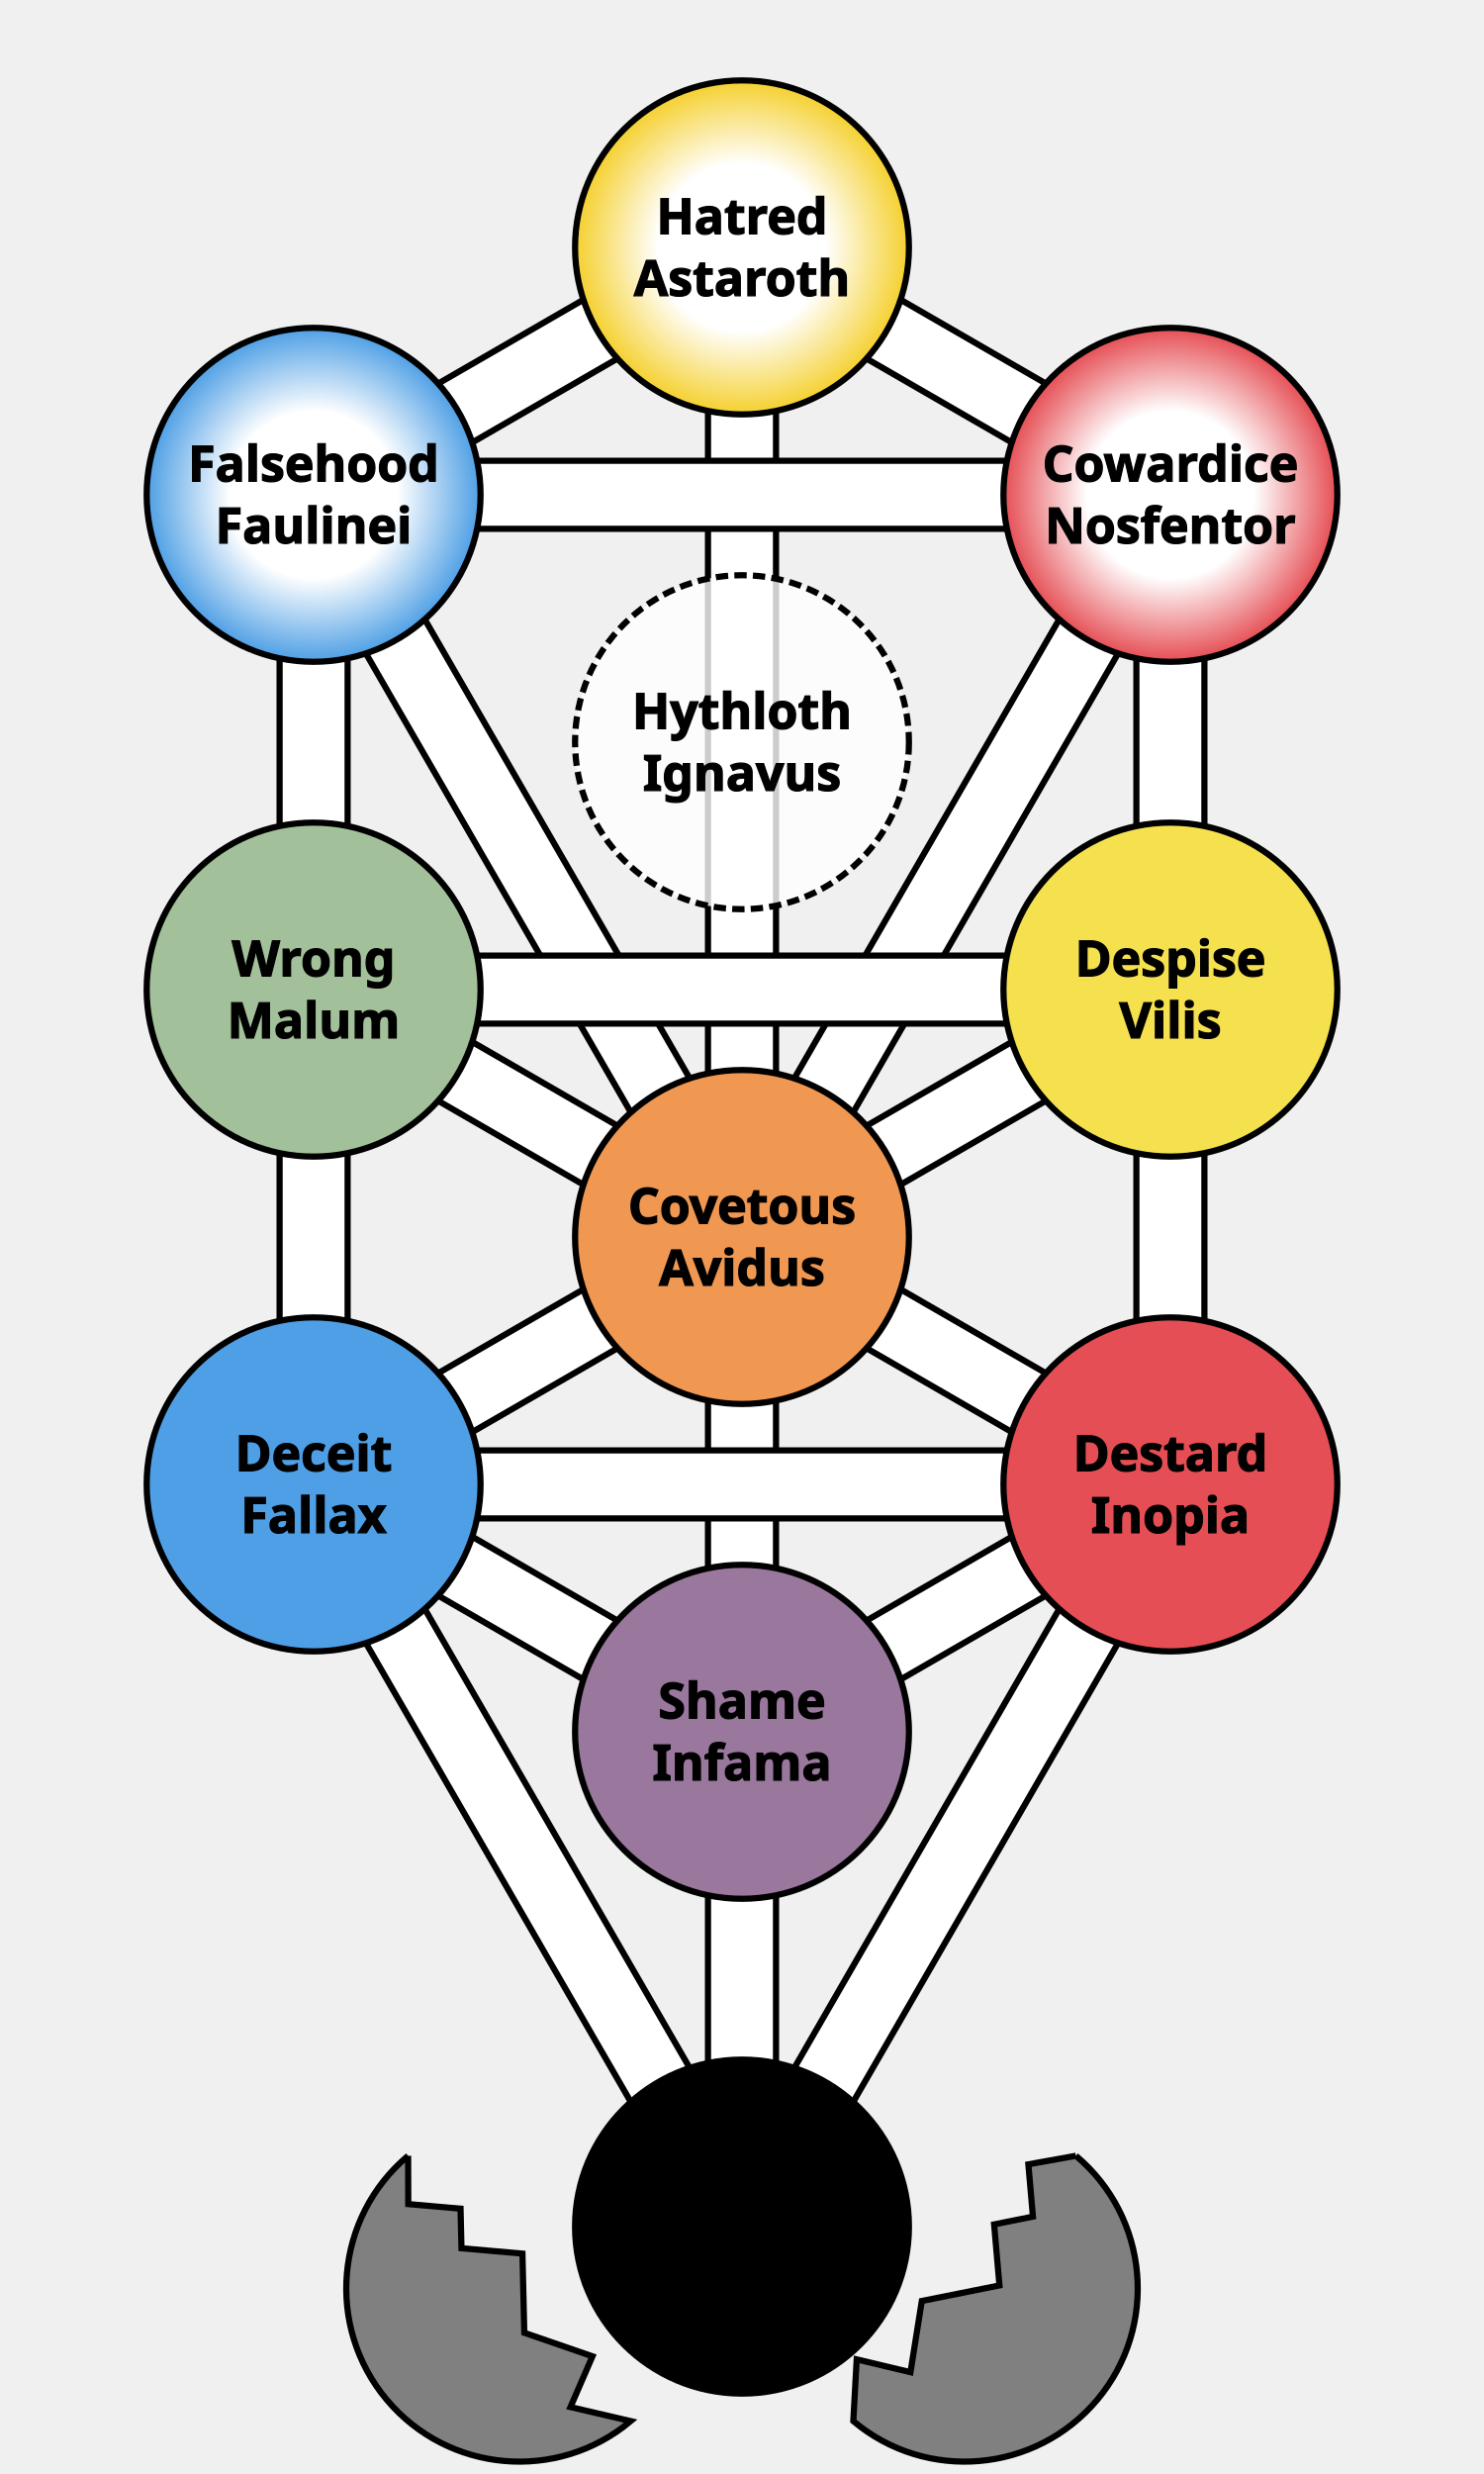
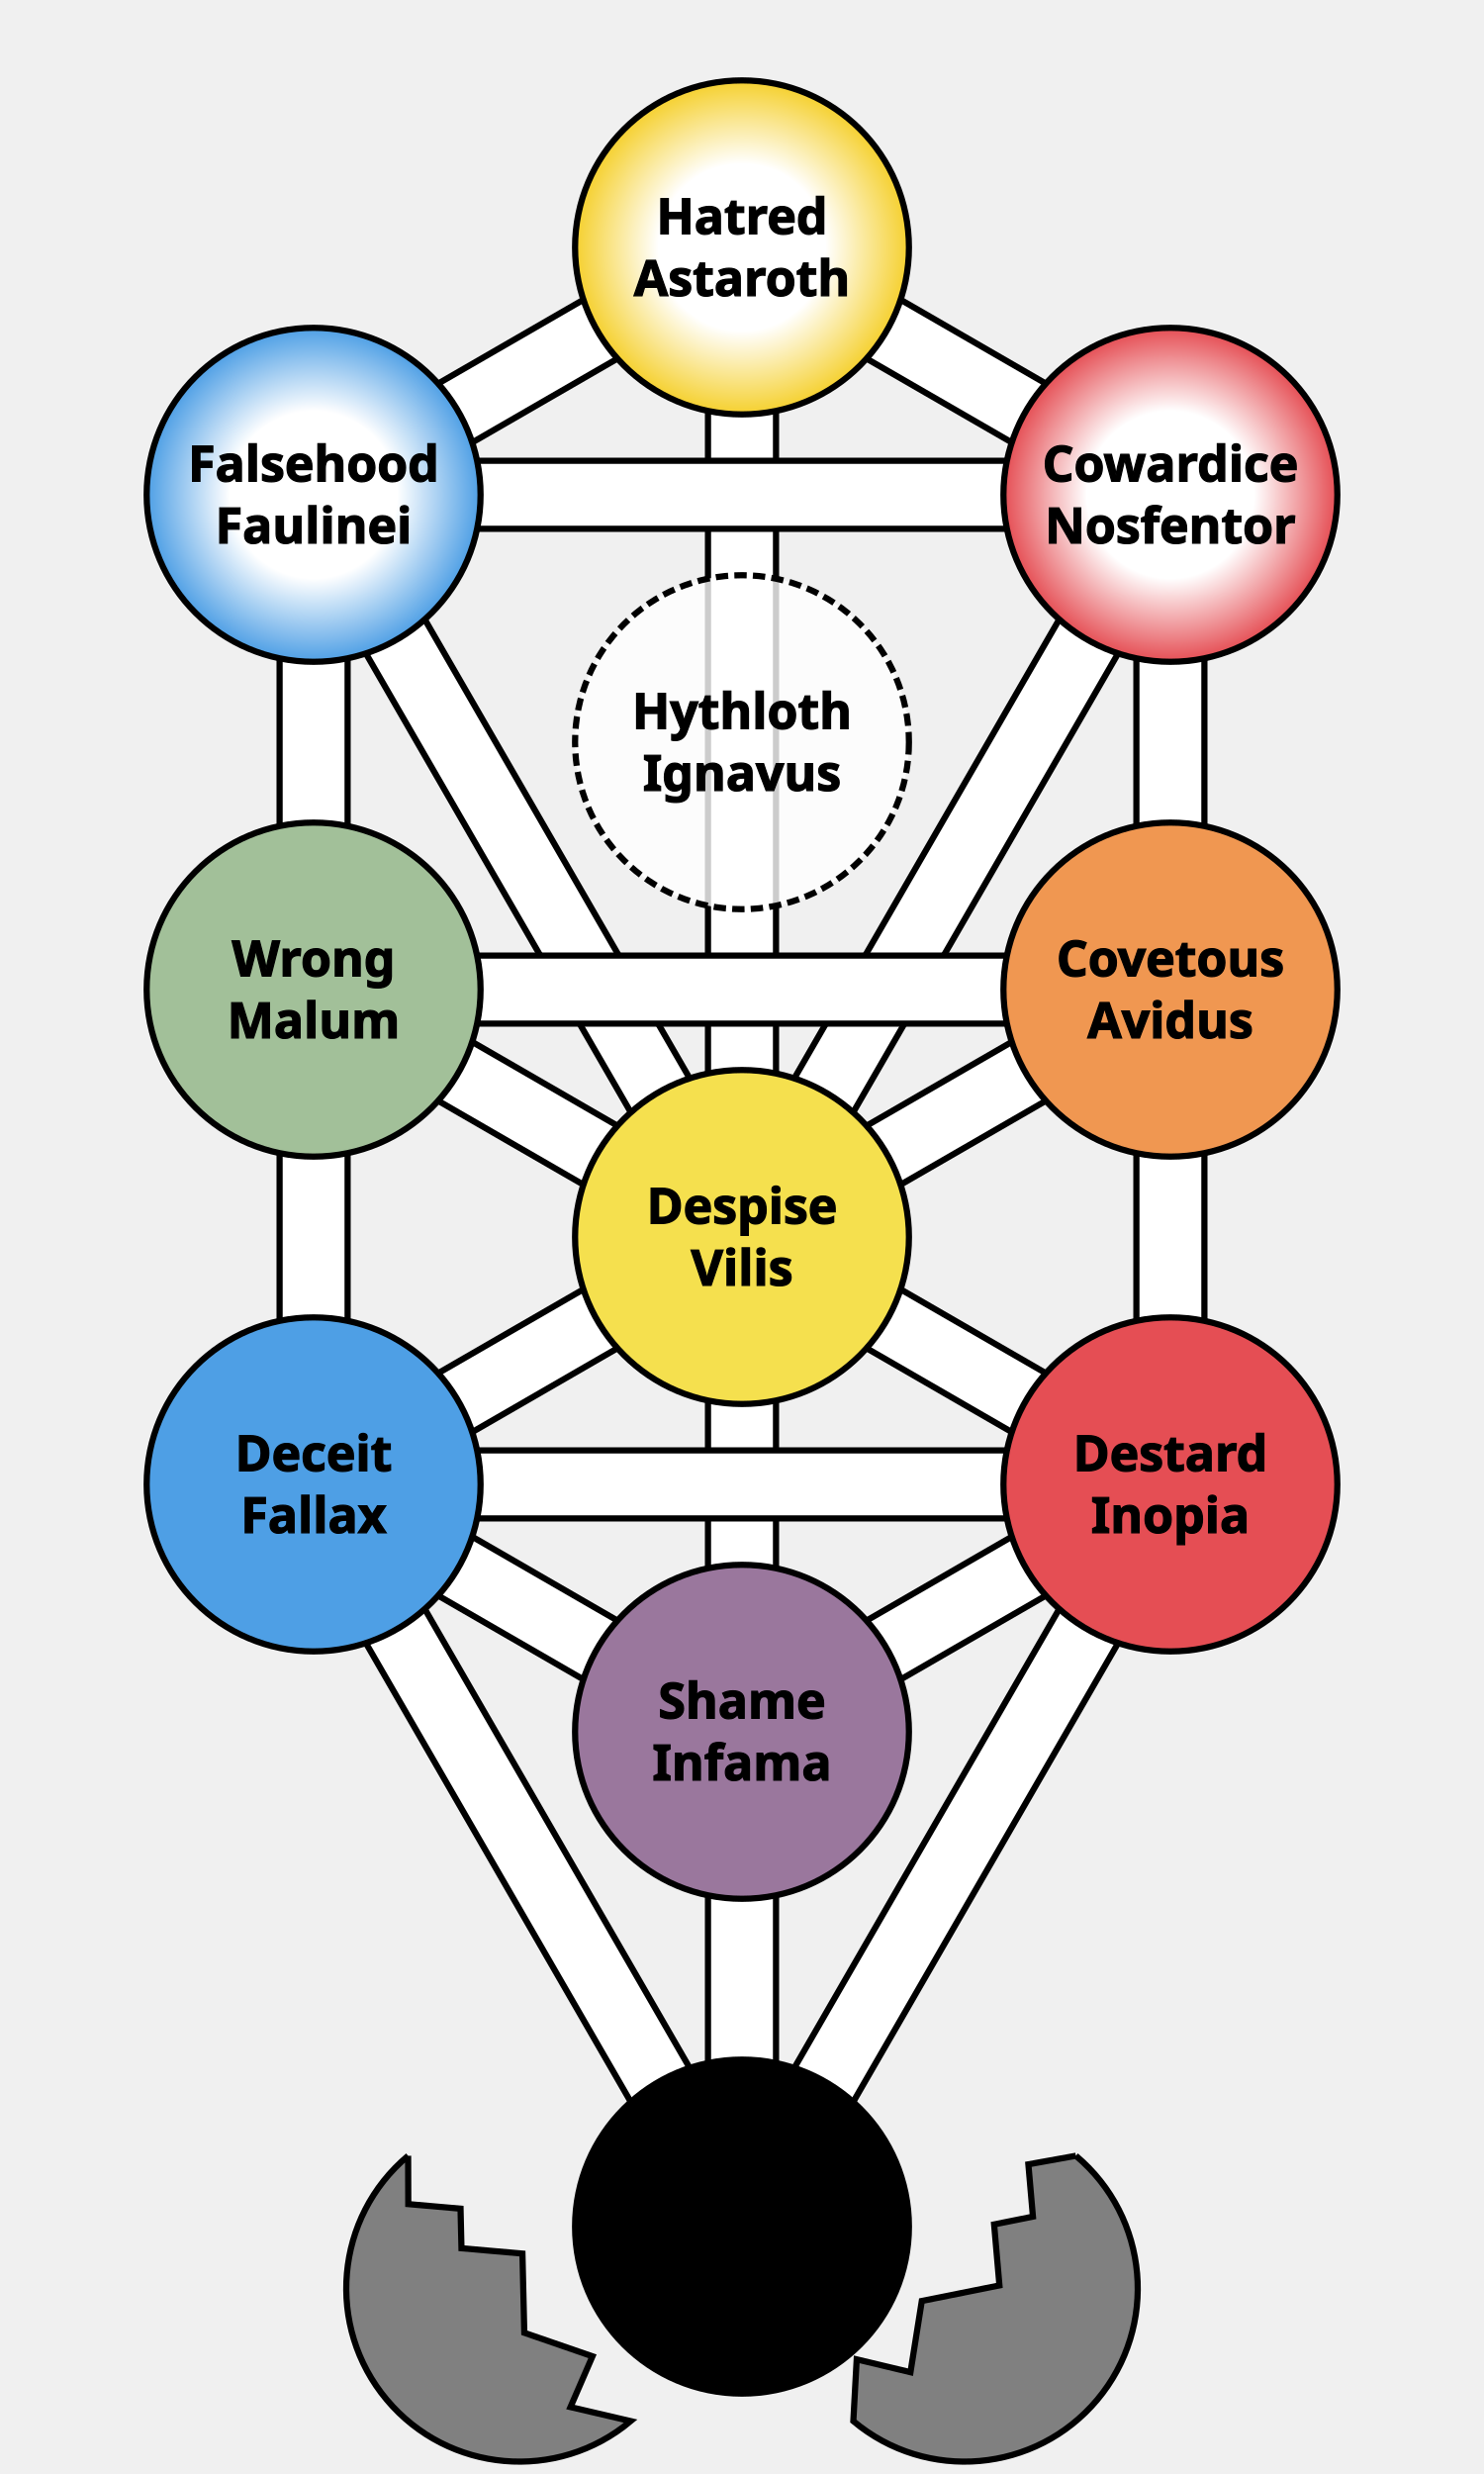
- <svg xmlns="http://www.w3.org/2000/svg" version="1.2" width="360" height="600" viewBox="-600 -1000 1200 2000" preserveAspectRatio="xMinYMin meet">
+ <svg xmlns="http://www.w3.org/2000/svg" xmlns:xlink="http://www.w3.org/1999/xlink" version="1.2" width="360" height="600" viewBox="-600 -1000 1200 2000" preserveAspectRatio="xMinYMin meet">
  <style type="text/css">

   g.midtext text {
      text-anchor: middle; 
      dominant-baseline: middle; 
   } 

</style>
  <defs>
    <circle id="sephira" r="135">
      </circle>
    <path id="path-11" fill="none" d="M0,-800 L 346.41,-600" />
    <path id="path-12" fill="none" d="M-346.41,-600 L0,-800" />
    <path id="path-13" fill="none" d="M0,-800 L 0,0" />
    <path id="path-14" fill="none" d="M-346.41,-600 L346.41,-600" />
    <path id="path-15" fill="none" d="M0,0 L346.41,-600" />
    <path id="path-16" fill="none" d="M346.41,-600 L346.41,-200" />
    <path id="path-17" fill="none" d="M-346.41,-600 L0,0" />
    <path id="path-18" fill="none" d="M-346.41,-600 L-346.41,-200" />
    <path id="path-19" fill="none" d="M-346.41,-200 L346.41,-200" />
    <path id="path-20" fill="none" d="M0,0 L346.41,-200" />
    <path id="path-21" fill="none" d="M346.41,-200 L346.41,200" />
    <path id="path-22" fill="none" d="M-346.41,-200 L0,0" />
    <path id="path-23" fill="none" d="M-346.41,-200 L-346.41,200" />
    <path id="path-24" fill="none" d="M0,0 L346.41,200" />
    <path id="path-25" fill="none" d="M0,0 L0,400" />
    <path id="path-26" fill="none" d="M-346.41,200 L0,0" />
    <path id="path-27" fill="none" d="M-346.41,200 L346.41,200" />
    <path id="path-28" fill="none" d="M0,400 L346.41,200" />
    <path id="path-29" fill="none" d="M0,800 L346.41,200" />
    <path id="path-30" fill="none" d="M-346.41,200 L0,400" />
    <path id="path-31" fill="none" d="M-346.41,200 L0,800" />
    <path id="path-32" fill="none" d="M0,400 L0,800" />
  </defs>
  <g>
-     <use href="#path-11" stroke="black" stroke-width="60" />
-     <use href="#path-11" stroke="white" stroke-width="50" />
-     <use href="#path-12" stroke="black" stroke-width="60" />
-     <use href="#path-12" stroke="white" stroke-width="50" />
-     <use href="#path-13" stroke="black" stroke-width="60" />
-     <use href="#path-13" stroke="white" stroke-width="50" />
-     <use href="#path-14" stroke="black" stroke-width="60" />
-     <use href="#path-14" stroke="white" stroke-width="50" />
-     <use href="#path-15" stroke="black" stroke-width="60" />
-     <use href="#path-15" stroke="white" stroke-width="50" />
-     <use href="#path-16" stroke="black" stroke-width="60" />
-     <use href="#path-16" stroke="white" stroke-width="50" />
-     <use href="#path-17" stroke="black" stroke-width="60" />
-     <use href="#path-17" stroke="white" stroke-width="50" />
-     <use href="#path-18" stroke="black" stroke-width="60" />
-     <use href="#path-18" stroke="white" stroke-width="50" />
-     <use href="#path-19" stroke="black" stroke-width="60" />
-     <use href="#path-19" stroke="white" stroke-width="50" />
-     <use href="#path-20" stroke="black" stroke-width="60" />
-     <use href="#path-20" stroke="white" stroke-width="50" />
-     <use href="#path-21" stroke="black" stroke-width="60" />
-     <use href="#path-21" stroke="white" stroke-width="50" />
-     <use href="#path-22" stroke="black" stroke-width="60" />
-     <use href="#path-22" stroke="white" stroke-width="50" />
-     <use href="#path-23" stroke="black" stroke-width="60" />
-     <use href="#path-23" stroke="white" stroke-width="50" />
-     <use href="#path-24" stroke="black" stroke-width="60" />
-     <use href="#path-24" stroke="white" stroke-width="50" />
-     <use href="#path-25" stroke="black" stroke-width="60" />
-     <use href="#path-25" stroke="white" stroke-width="50" />
-     <use href="#path-26" stroke="black" stroke-width="60" />
-     <use href="#path-26" stroke="white" stroke-width="50" />
-     <use href="#path-27" stroke="black" stroke-width="60" />
-     <use href="#path-27" stroke="white" stroke-width="50" />
-     <use href="#path-28" stroke="black" stroke-width="60" />
-     <use href="#path-28" stroke="white" stroke-width="50" />
-     <use href="#path-29" stroke="black" stroke-width="60" />
-     <use href="#path-29" stroke="white" stroke-width="50" />
-     <use href="#path-30" stroke="black" stroke-width="60" />
-     <use href="#path-30" stroke="white" stroke-width="50" />
-     <use href="#path-31" stroke="black" stroke-width="60" />
-     <use href="#path-31" stroke="white" stroke-width="50" />
-     <use href="#path-32" stroke="black" stroke-width="60" />
-     <use href="#path-32" stroke="white" stroke-width="50" />
+     <use xlink:href="#path-11" stroke="black" stroke-width="60" />
+     <use xlink:href="#path-11" stroke="white" stroke-width="50" />
+     <use xlink:href="#path-12" stroke="black" stroke-width="60" />
+     <use xlink:href="#path-12" stroke="white" stroke-width="50" />
+     <use xlink:href="#path-13" stroke="black" stroke-width="60" />
+     <use xlink:href="#path-13" stroke="white" stroke-width="50" />
+     <use xlink:href="#path-14" stroke="black" stroke-width="60" />
+     <use xlink:href="#path-14" stroke="white" stroke-width="50" />
+     <use xlink:href="#path-15" stroke="black" stroke-width="60" />
+     <use xlink:href="#path-15" stroke="white" stroke-width="50" />
+     <use xlink:href="#path-16" stroke="black" stroke-width="60" />
+     <use xlink:href="#path-16" stroke="white" stroke-width="50" />
+     <use xlink:href="#path-17" stroke="black" stroke-width="60" />
+     <use xlink:href="#path-17" stroke="white" stroke-width="50" />
+     <use xlink:href="#path-18" stroke="black" stroke-width="60" />
+     <use xlink:href="#path-18" stroke="white" stroke-width="50" />
+     <use xlink:href="#path-19" stroke="black" stroke-width="60" />
+     <use xlink:href="#path-19" stroke="white" stroke-width="50" />
+     <use xlink:href="#path-20" stroke="black" stroke-width="60" />
+     <use xlink:href="#path-20" stroke="white" stroke-width="50" />
+     <use xlink:href="#path-21" stroke="black" stroke-width="60" />
+     <use xlink:href="#path-21" stroke="white" stroke-width="50" />
+     <use xlink:href="#path-22" stroke="black" stroke-width="60" />
+     <use xlink:href="#path-22" stroke="white" stroke-width="50" />
+     <use xlink:href="#path-23" stroke="black" stroke-width="60" />
+     <use xlink:href="#path-23" stroke="white" stroke-width="50" />
+     <use xlink:href="#path-24" stroke="black" stroke-width="60" />
+     <use xlink:href="#path-24" stroke="white" stroke-width="50" />
+     <use xlink:href="#path-25" stroke="black" stroke-width="60" />
+     <use xlink:href="#path-25" stroke="white" stroke-width="50" />
+     <use xlink:href="#path-26" stroke="black" stroke-width="60" />
+     <use xlink:href="#path-26" stroke="white" stroke-width="50" />
+     <use xlink:href="#path-27" stroke="black" stroke-width="60" />
+     <use xlink:href="#path-27" stroke="white" stroke-width="50" />
+     <use xlink:href="#path-28" stroke="black" stroke-width="60" />
+     <use xlink:href="#path-28" stroke="white" stroke-width="50" />
+     <use xlink:href="#path-29" stroke="black" stroke-width="60" />
+     <use xlink:href="#path-29" stroke="white" stroke-width="50" />
+     <use xlink:href="#path-30" stroke="black" stroke-width="60" />
+     <use xlink:href="#path-30" stroke="white" stroke-width="50" />
+     <use xlink:href="#path-31" stroke="black" stroke-width="60" />
+     <use xlink:href="#path-31" stroke="white" stroke-width="50" />
+     <use xlink:href="#path-32" stroke="black" stroke-width="60" />
+     <use xlink:href="#path-32" stroke="white" stroke-width="50" />
  </g>
  <g stroke="black" stroke-width="5">
    <radialGradient id="loveGrad">
      <stop offset="0%" stop-color="white" />
      <stop offset="50%" stop-color="white" />
      <stop offset="100%" stop-color="#f5d02e" />
    </radialGradient>
    <radialGradient id="courageGrad">
      <stop offset="0%" stop-color="white" />
      <stop offset="50%" stop-color="white" />
      <stop offset="100%" stop-color="#e54e54" />
    </radialGradient>
    <radialGradient id="truthGrad">
      <stop offset="0%" stop-color="white" />
      <stop offset="50%" stop-color="white" />
      <stop offset="100%" stop-color="#4e9fe5" />
    </radialGradient>
-     <use href="#sephira" fill="url(#loveGrad)" x="0" y="-800" />
-     <use href="#sephira" fill="url(#courageGrad)" x="346.41" y="-600" />
-     <use href="#sephira" fill="url(#truthGrad)" x="-346.41" y="-600" />
-     <use href="#sephira" x="0" y="-400" fill="white" fill-opacity="0.8" stroke-dasharray="10 5" />
-     <use href="#sephira" fill="#f5e04e" x="346.41" y="-200" />
-     <use href="#sephira" fill="#a2c099" x="-346.41" y="-200" />
-     <use href="#sephira" fill="#f09751" x="0" y="0" />
-     <use href="#sephira" fill="#e54e54" x="346.41" y="200" />
-     <use href="#sephira" fill="#4e9fe5" x="-346.41" y="200" />
-     <use href="#sephira" fill="#9a779d" x="0" y="400" />
-     <use href="#sephira" fill="black" x="0" y="800" />
+     <use xlink:href="#sephira" fill="url(#loveGrad)" x="0" y="-800" />
+     <use xlink:href="#sephira" fill="url(#courageGrad)" x="346.41" y="-600" />
+     <use xlink:href="#sephira" fill="url(#truthGrad)" x="-346.41" y="-600" />
+     <use xlink:href="#sephira" x="0" y="-400" fill="white" fill-opacity="0.8" stroke-dasharray="10 5" />
+     <use xlink:href="#sephira" fill="#f09751" x="346.41" y="-200" />
+     <use xlink:href="#sephira" fill="#a2c099" x="-346.41" y="-200" />
+     <use xlink:href="#sephira" fill="#f5e04e" x="0" y="0" />
+     <use xlink:href="#sephira" fill="#e54e54" x="346.41" y="200" />
+     <use xlink:href="#sephira" fill="#4e9fe5" x="-346.41" y="200" />
+     <use xlink:href="#sephira" fill="#9a779d" x="0" y="400" />
+     <use xlink:href="#sephira" fill="black" x="0" y="800" />
  </g>
  <g class="midtext" fill="black" stroke="black" stroke-width="1" font-size="40" font-family="verdana, sans-serif" font-weight="bold">
    <text x="0" y="-825">Hatred</text>
    <text x="0" y="-775">Astaroth</text>
    <text x="-346.41" y="-625">Falsehood</text>
    <text x="-346.41" y="-575">Faulinei</text>
    <text x="346.41" y="-625">Cowardice</text>
    <text x="346.41" y="-575">Nosfentor</text>
    <text x="0" y="-425">Hythloth</text>
    <text x="0" y="-375">Ignavus</text>
-     <text x="346.41" y="-225">Despise</text>
-     <text x="346.41" y="-175">Vilis</text>
+     <text x="346.41" y="-225">Covetous</text>
+     <text x="346.41" y="-175">Avidus</text>
    <text x="-346.41" y="-225">Wrong</text>
    <text x="-346.41" y="-175">Malum</text>
-     <text x="0" y="-25">Covetous</text>
-     <text x="0" y="25">Avidus</text>
+     <text x="0" y="-25">Despise</text>
+     <text x="0" y="25">Vilis</text>
    <text x="346.41" y="175">Destard</text>
    <text x="346.41" y="225">Inopia</text>
    <text x="-346.41" y="175">Deceit</text>
    <text x="-346.41" y="225">Fallax</text>
    <text x="0" y="375">Shame</text>
    <text x="0" y="425">Infama</text>
  </g>
  <defs>
    <path id="leftEggShape" d="M0 -140 A122 122, 0 0 0, 0 140        L -30 100, 10 80, -20 30, 20 -20,           -15 -55, 5 -80, -25 -110,          0 -140">
      </path>
    <clipPath id="leftEggClip">
-       <use href="#leftEggShape" />
+       <use xlink:href="#leftEggShape" />
    </clipPath>
    <g id="leftEgg">
-       <use href="#leftEggShape" fill="gray" stroke="black" stroke-width="5" />
+       <use xlink:href="#leftEggShape" fill="gray" stroke="black" stroke-width="5" />
    </g>
    <path id="rightEggShape" d="M0 -140 A122 122, 0 0 1, 0 140        L -30 100, 10 80, -20 30, 20 -20,           -15 -55, 5 -80, -25 -110,          0 -140">
      </path>
    <clipPath id="rightEggClip">
-       <use href="#rightEggShape" />
+       <use xlink:href="#rightEggShape" />
    </clipPath>
    <g id="rightEgg">
-       <use href="#rightEggShape" fill="gray" stroke="black" stroke-width="5" />
+       <use xlink:href="#rightEggShape" fill="gray" stroke="black" stroke-width="5" />
    </g>
  </defs>
  <g>
-     <use href="#leftEgg" transform="translate(-180,850) rotate(-40)" />
-     <use href="#rightEgg" transform="translate(180,850) rotate(40)" />
+     <use xlink:href="#leftEgg" transform="translate(-180,850) rotate(-40)" />
+     <use xlink:href="#rightEgg" transform="translate(180,850) rotate(40)" />
  </g>
</svg>
